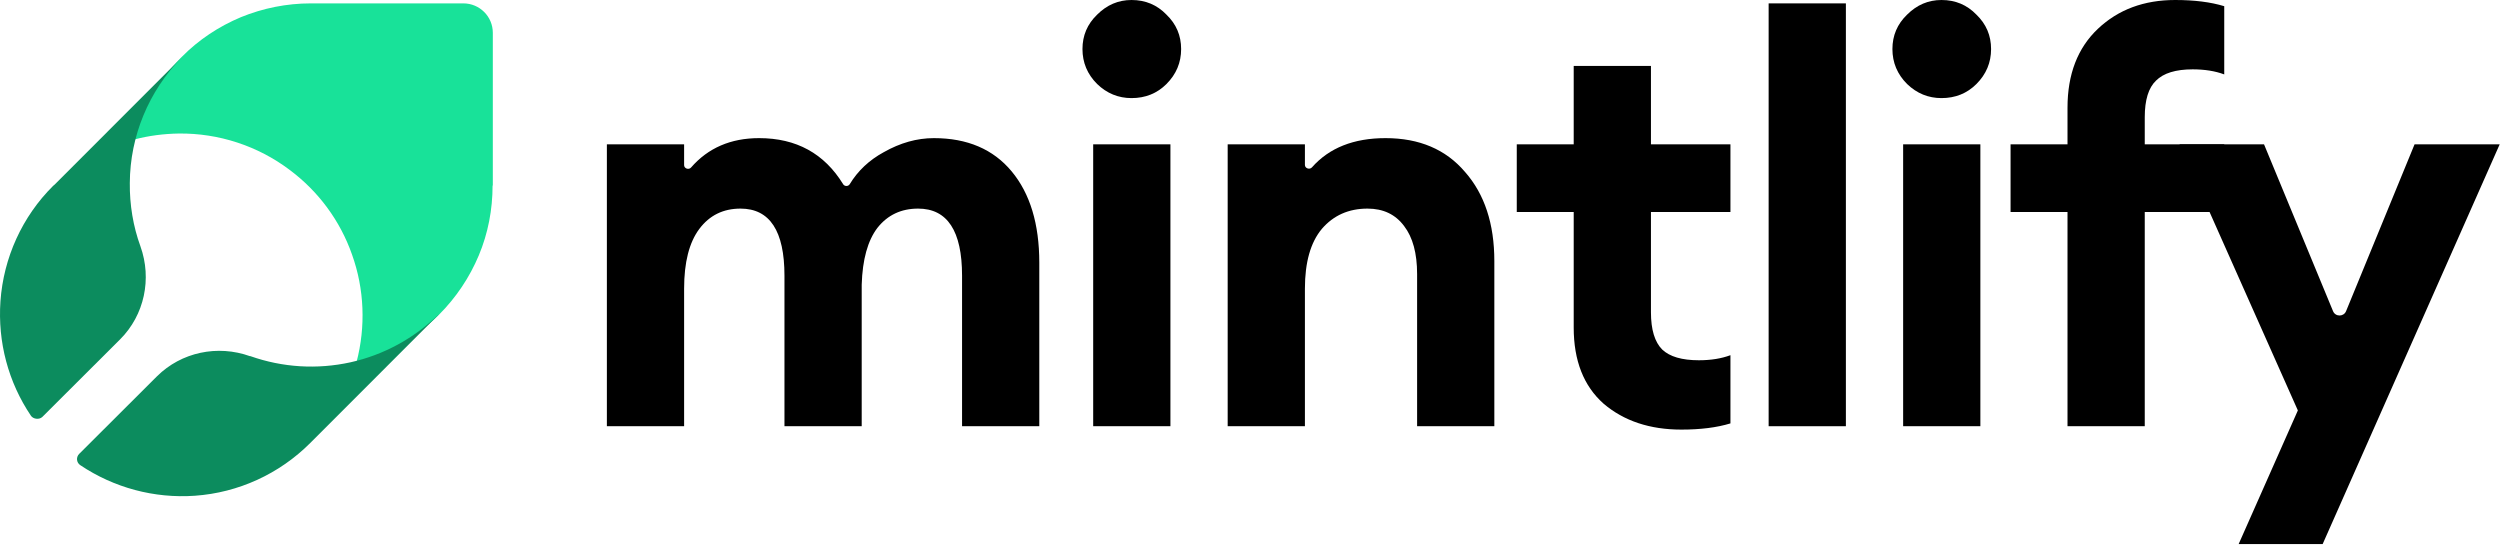
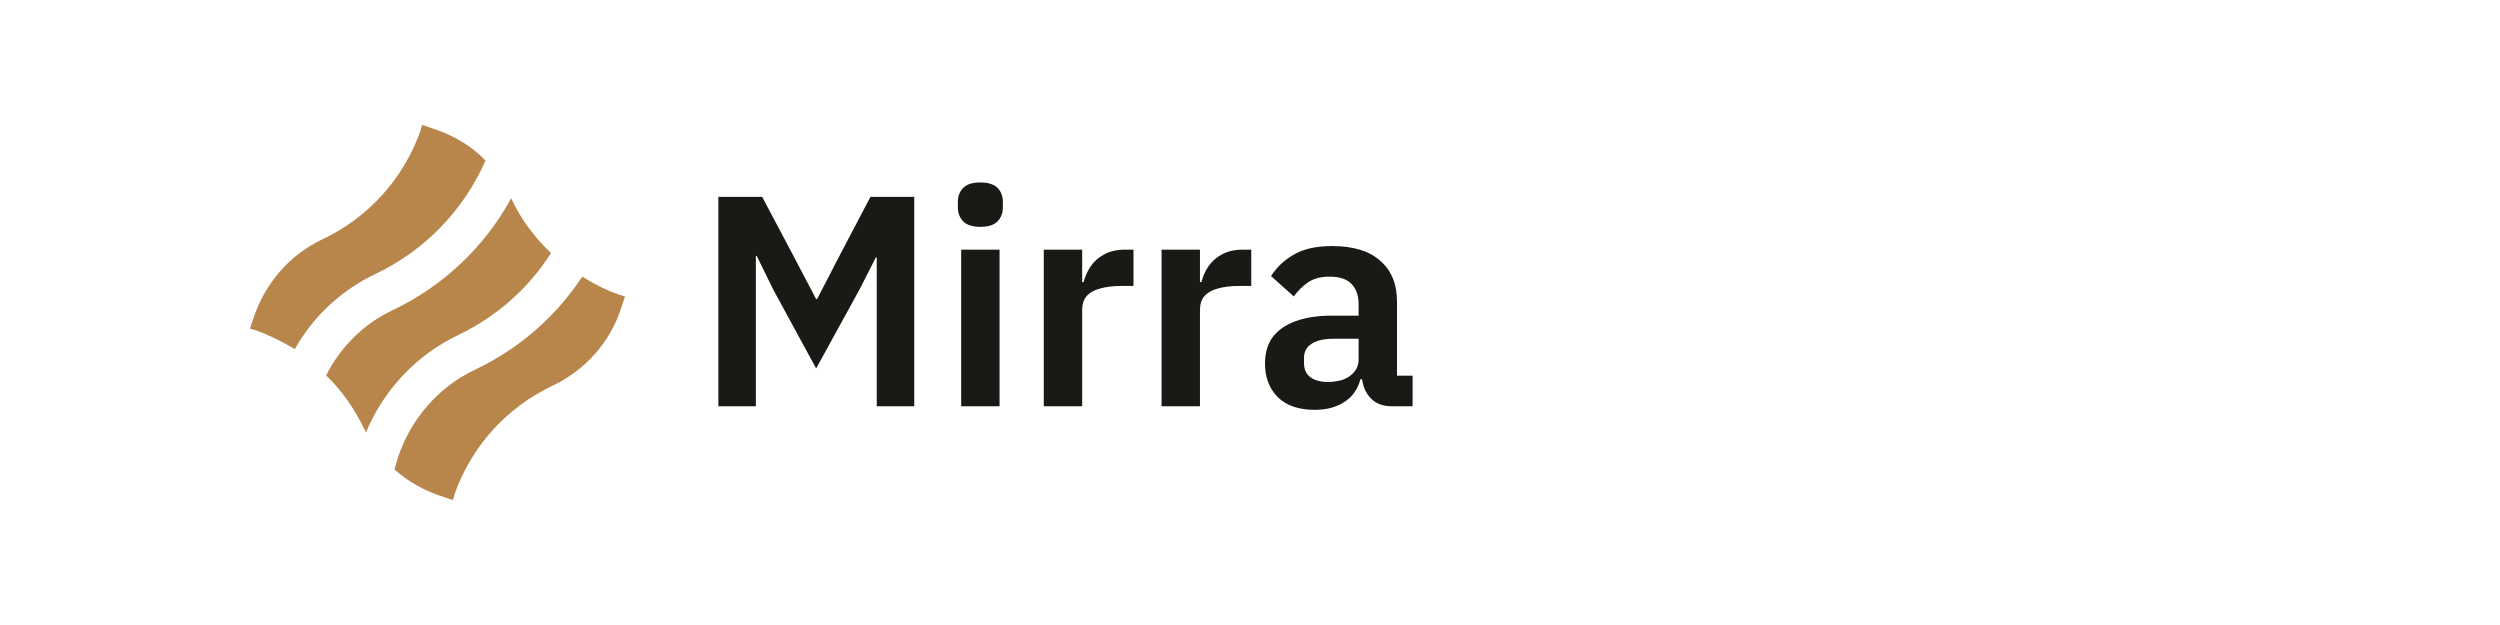
- <svg xmlns="http://www.w3.org/2000/svg" width="1682" height="367" viewBox="0 0 1682 367" fill="none">
-   <path d="M1562.69 366.037H1506.17L1546 276.14L1466.34 97.105H1523.24L1569.66 209.337C1571.28 213.26 1576.84 213.253 1578.45 209.325L1624.52 97.105H1681.79L1562.69 366.037Z" fill="black" />
-   <path d="M1391.02 286.761V142.622H1352.71V97.104H1391.02V72.449C1391.02 49.943 1397.85 32.242 1411.5 19.345C1425.16 6.448 1442.48 0 1463.47 0C1476.37 0 1487.37 1.391 1496.47 4.172V50.069C1490.4 47.793 1483.32 46.656 1475.23 46.656C1463.85 46.656 1455.63 49.184 1450.57 54.242C1445.51 59.046 1442.99 67.265 1442.99 78.897V97.104H1496.47V142.622H1442.99V286.761H1391.02Z" fill="black" />
-   <path d="M1306.22 66.001C1297.37 66.001 1289.66 62.84 1283.08 56.518C1276.51 49.943 1273.22 42.104 1273.22 33C1273.22 23.897 1276.51 16.184 1283.08 9.862C1289.66 3.287 1297.37 0 1306.22 0C1315.58 0 1323.42 3.287 1329.74 9.862C1336.31 16.184 1339.6 23.897 1339.6 33C1339.6 42.104 1336.31 49.943 1329.74 56.518C1323.42 62.84 1315.58 66.001 1306.22 66.001ZM1280.43 286.761V97.104H1332.39V286.761H1280.43Z" fill="black" />
-   <path d="M1189.94 286.761V2.276H1241.91V286.761H1189.94Z" fill="black" />
-   <path d="M1131.24 289.037C1110 289.037 1092.55 283.221 1078.89 271.588C1065.49 259.703 1058.79 242.634 1058.79 220.381V142.622H1020.48V97.104H1058.79V44.38H1110.76V97.104H1164.24V142.622H1110.76V210.14C1110.76 221.772 1113.29 230.117 1118.34 235.174C1123.4 239.979 1131.62 242.381 1143 242.381C1151.09 242.381 1158.17 241.243 1164.24 238.967V284.864C1155.14 287.646 1144.14 289.037 1131.24 289.037Z" fill="black" />
-   <path d="M825.979 286.761V97.104H877.945V110.967C877.945 113.311 881.135 114.347 882.688 112.591C894.273 99.485 910.773 92.932 932.187 92.932C954.946 92.932 972.774 100.518 985.67 115.691C998.82 130.61 1005.39 150.587 1005.39 175.622V286.761H953.429V184.346C953.429 170.438 950.521 159.691 944.704 152.105C938.888 144.265 930.67 140.346 920.049 140.346C907.405 140.346 897.164 144.898 889.325 154.001C881.738 163.105 877.945 176.507 877.945 194.208V286.761H825.979Z" fill="black" />
-   <path d="M761.286 66.001C752.436 66.001 744.723 62.84 738.148 56.518C731.574 49.943 728.286 42.104 728.286 33C728.286 23.897 731.574 16.184 738.148 9.862C744.723 3.287 752.436 0 761.286 0C770.643 0 778.482 3.287 784.804 9.862C791.379 16.184 794.666 23.897 794.666 33C794.666 42.104 791.379 49.943 784.804 56.518C778.482 62.84 770.643 66.001 761.286 66.001ZM735.493 286.761V97.104H787.459V286.761H735.493Z" fill="black" />
-   <path d="M647.273 286.761V185.484C647.273 155.392 637.411 140.346 617.686 140.346C606.307 140.346 597.204 144.645 590.376 153.243C583.801 161.84 580.261 174.61 579.755 191.553V286.761H527.789V185.484C527.789 155.392 517.927 140.346 498.203 140.346C486.571 140.346 477.341 144.898 470.513 154.001C463.685 163.105 460.272 176.507 460.272 194.208V286.761H408.306V97.104H460.272V111.103C460.272 113.435 463.407 114.462 464.939 112.704C476.419 99.522 491.68 92.932 510.72 92.932C535.742 92.932 554.588 103.262 567.259 123.923C568.258 125.553 570.718 125.527 571.712 123.894C577.189 114.891 584.802 107.731 594.548 102.415C605.675 96.093 616.928 92.932 628.307 92.932C650.813 92.932 668.261 100.392 680.652 115.311C693.043 130.231 699.239 150.714 699.239 176.76V286.761H647.273Z" fill="black" />
-   <path d="M331.569 124.833V22.09C331.569 11.065 322.625 2.276 311.764 2.276H209.069C192.938 2.276 176.967 5.472 162.113 11.544C147.26 17.775 133.685 26.724 122.345 38.228L121.546 39.027C106.533 54.207 95.833 73.062 90.402 93.834C100.145 91.277 110.206 89.999 120.268 89.839C147.1 89.52 173.453 98.148 194.855 114.287C214.18 128.668 228.873 148.481 236.859 171.331C245.164 194.5 246.122 219.746 239.893 243.554C260.496 238.122 279.503 227.416 294.675 212.396L295.474 211.597C306.813 200.252 315.917 186.67 322.145 171.81C328.374 156.95 331.409 140.971 331.409 124.833H331.569Z" fill="#18E299" />
-   <path d="M87.337 123.098C87.496 91.579 100.066 61.334 122.182 38.73L36.739 124.212C36.421 124.531 36.102 124.69 35.784 125.008C14.941 145.702 2.371 173.4 0.303 202.69C-1.607 230.07 5.553 257.131 20.828 279.736C22.285 281.892 26.238 282.601 28.466 280.532L80.813 228.319C97.202 211.923 102.293 187.568 94.497 165.759C89.564 152.229 87.178 137.743 87.337 123.098Z" fill="#0C8C5E" />
-   <path d="M294.976 211.605C278.587 227.683 258.062 238.826 235.786 243.761C213.351 248.695 190.121 247.263 168.482 239.622C168.482 239.622 168.323 239.622 168.164 239.622C146.365 231.822 122.022 236.916 105.633 253.153L53.285 305.365C51.057 307.594 51.376 311.255 54.081 313.006C76.674 328.128 103.724 335.451 131.091 333.541C160.368 331.471 187.894 318.896 208.737 298.043L209.533 297.247L294.976 211.764V211.605Z" fill="#0C8C5E" />
+ <svg xmlns="http://www.w3.org/2000/svg" width="800" height="200" viewBox="0 0 800 200" fill="none">
+   <path d="M120.304 87.59C136.015 80.076 148.311 67.325 155.37 51.385C150.816 46.603 144.896 43.188 138.52 41.139L135.104 40C134.877 40.455 134.649 41.139 134.649 41.594C129.184 57.078 118.027 69.602 102.998 76.66C92.524 81.67 84.782 90.778 81.138 101.708L80 105.123C80.455 105.351 81.138 105.579 81.594 105.579C85.92 107.173 90.247 109.222 94.345 111.727C100.038 101.48 109.146 92.827 120.304 87.59Z" fill="#B8864A" />
+   <path d="M186.338 88.501C177.913 101.252 166.3 111.499 151.954 118.33C140.342 123.795 131.461 134.042 127.362 146.338L126.224 150.209C130.55 154.08 135.787 157.04 141.48 158.862L144.896 160C145.123 159.545 145.351 158.861 145.351 158.406C150.816 142.922 161.973 130.398 177.002 123.34C187.476 118.33 195.446 109.222 198.861 98.292L200 94.877C195.218 93.51 190.664 91.233 186.338 88.501Z" fill="#B8864A" />
+   <path d="M117.116 138.368C122.808 124.706 133.283 113.548 146.717 107.173C159.013 101.252 169.26 92.144 176.319 80.987C171.082 75.977 166.755 70.285 163.567 63.453C155.142 78.937 141.935 91.461 125.769 99.203C116.433 103.529 108.918 111.044 104.364 120.152C109.374 124.934 113.473 130.854 116.66 137.457C116.66 137.457 116.888 137.913 117.116 138.368Z" fill="#B8864A" />
+   <path d="M229.872 130V62.992H243.888L253.968 82L261.168 95.728H261.456L268.56 82L278.544 62.992H292.56V130H280.56V92.944V82.384H280.272L275.088 92.56L261.168 117.904L247.44 92.656L242.16 81.904H241.872V92.944V130H229.872ZM313.717 72.592C311.221 72.592 309.397 72.016 308.245 70.864C307.093 69.648 306.517 68.176 306.517 66.448V64.528C306.517 62.736 307.093 61.264 308.245 60.112C309.397 58.96 311.221 58.384 313.717 58.384C316.213 58.384 318.037 58.96 319.189 60.112C320.341 61.264 320.917 62.736 320.917 64.528V66.448C320.917 68.176 320.341 69.648 319.189 70.864C318.037 72.016 316.213 72.592 313.717 72.592ZM307.573 130V79.888H319.861V130H307.573ZM346.298 130H334.01V79.888H346.298V90.256H346.778C347.226 88.464 347.962 86.8 348.986 85.264C350.074 83.664 351.514 82.384 353.306 81.424C355.162 80.4 357.402 79.888 360.026 79.888H362.714V91.504H358.874C356.122 91.504 353.786 91.792 351.866 92.368C350.01 92.88 348.602 93.712 347.642 94.864C346.746 95.952 346.298 97.424 346.298 99.28V130ZM383.986 130H371.698V79.888H383.986V90.256H384.466C384.914 88.464 385.65 86.8 386.674 85.264C387.762 83.664 389.202 82.384 390.994 81.424C392.85 80.4 395.09 79.888 397.714 79.888H400.402V91.504H396.562C393.81 91.504 391.474 91.792 389.554 92.368C387.698 92.88 386.29 93.712 385.33 94.864C384.434 95.952 383.986 97.424 383.986 99.28V130ZM452.034 130H445.218C443.362 130 441.698 129.584 440.226 128.752C438.818 127.856 437.698 126.576 436.866 124.912C436.098 123.248 435.714 121.296 435.714 119.056V118L438.786 121.36H435.33C434.498 124.56 432.77 126.992 430.146 128.656C427.586 130.32 424.45 131.152 420.738 131.152C415.618 131.152 411.682 129.808 408.93 127.12C406.178 124.368 404.802 120.784 404.802 116.368C404.802 112.912 405.634 110.064 407.298 107.824C409.026 105.584 411.49 103.888 414.69 102.736C417.89 101.584 421.73 101.008 426.21 101.008H434.754V97.36C434.754 94.608 434.018 92.464 432.546 90.928C431.074 89.328 428.706 88.528 425.442 88.528C422.562 88.528 420.226 89.168 418.434 90.448C416.706 91.664 415.234 93.136 414.018 94.864L406.722 88.336C408.578 85.456 411.042 83.152 414.114 81.424C417.186 79.632 421.25 78.736 426.306 78.736C433.026 78.736 438.146 80.304 441.666 83.44C445.25 86.512 447.042 90.896 447.042 96.592V120.208H452.034V130ZM434.754 108.4H426.882C423.682 108.4 421.282 108.944 419.682 110.032C418.082 111.056 417.282 112.56 417.282 114.544V116.176C417.282 118.16 417.954 119.664 419.298 120.688C420.642 121.712 422.498 122.224 424.866 122.224C426.722 122.224 428.386 121.968 429.858 121.456C431.33 120.88 432.514 120.048 433.41 118.96C434.306 117.872 434.754 116.56 434.754 115.024V108.4Z" fill="#1A1915" />
</svg>
